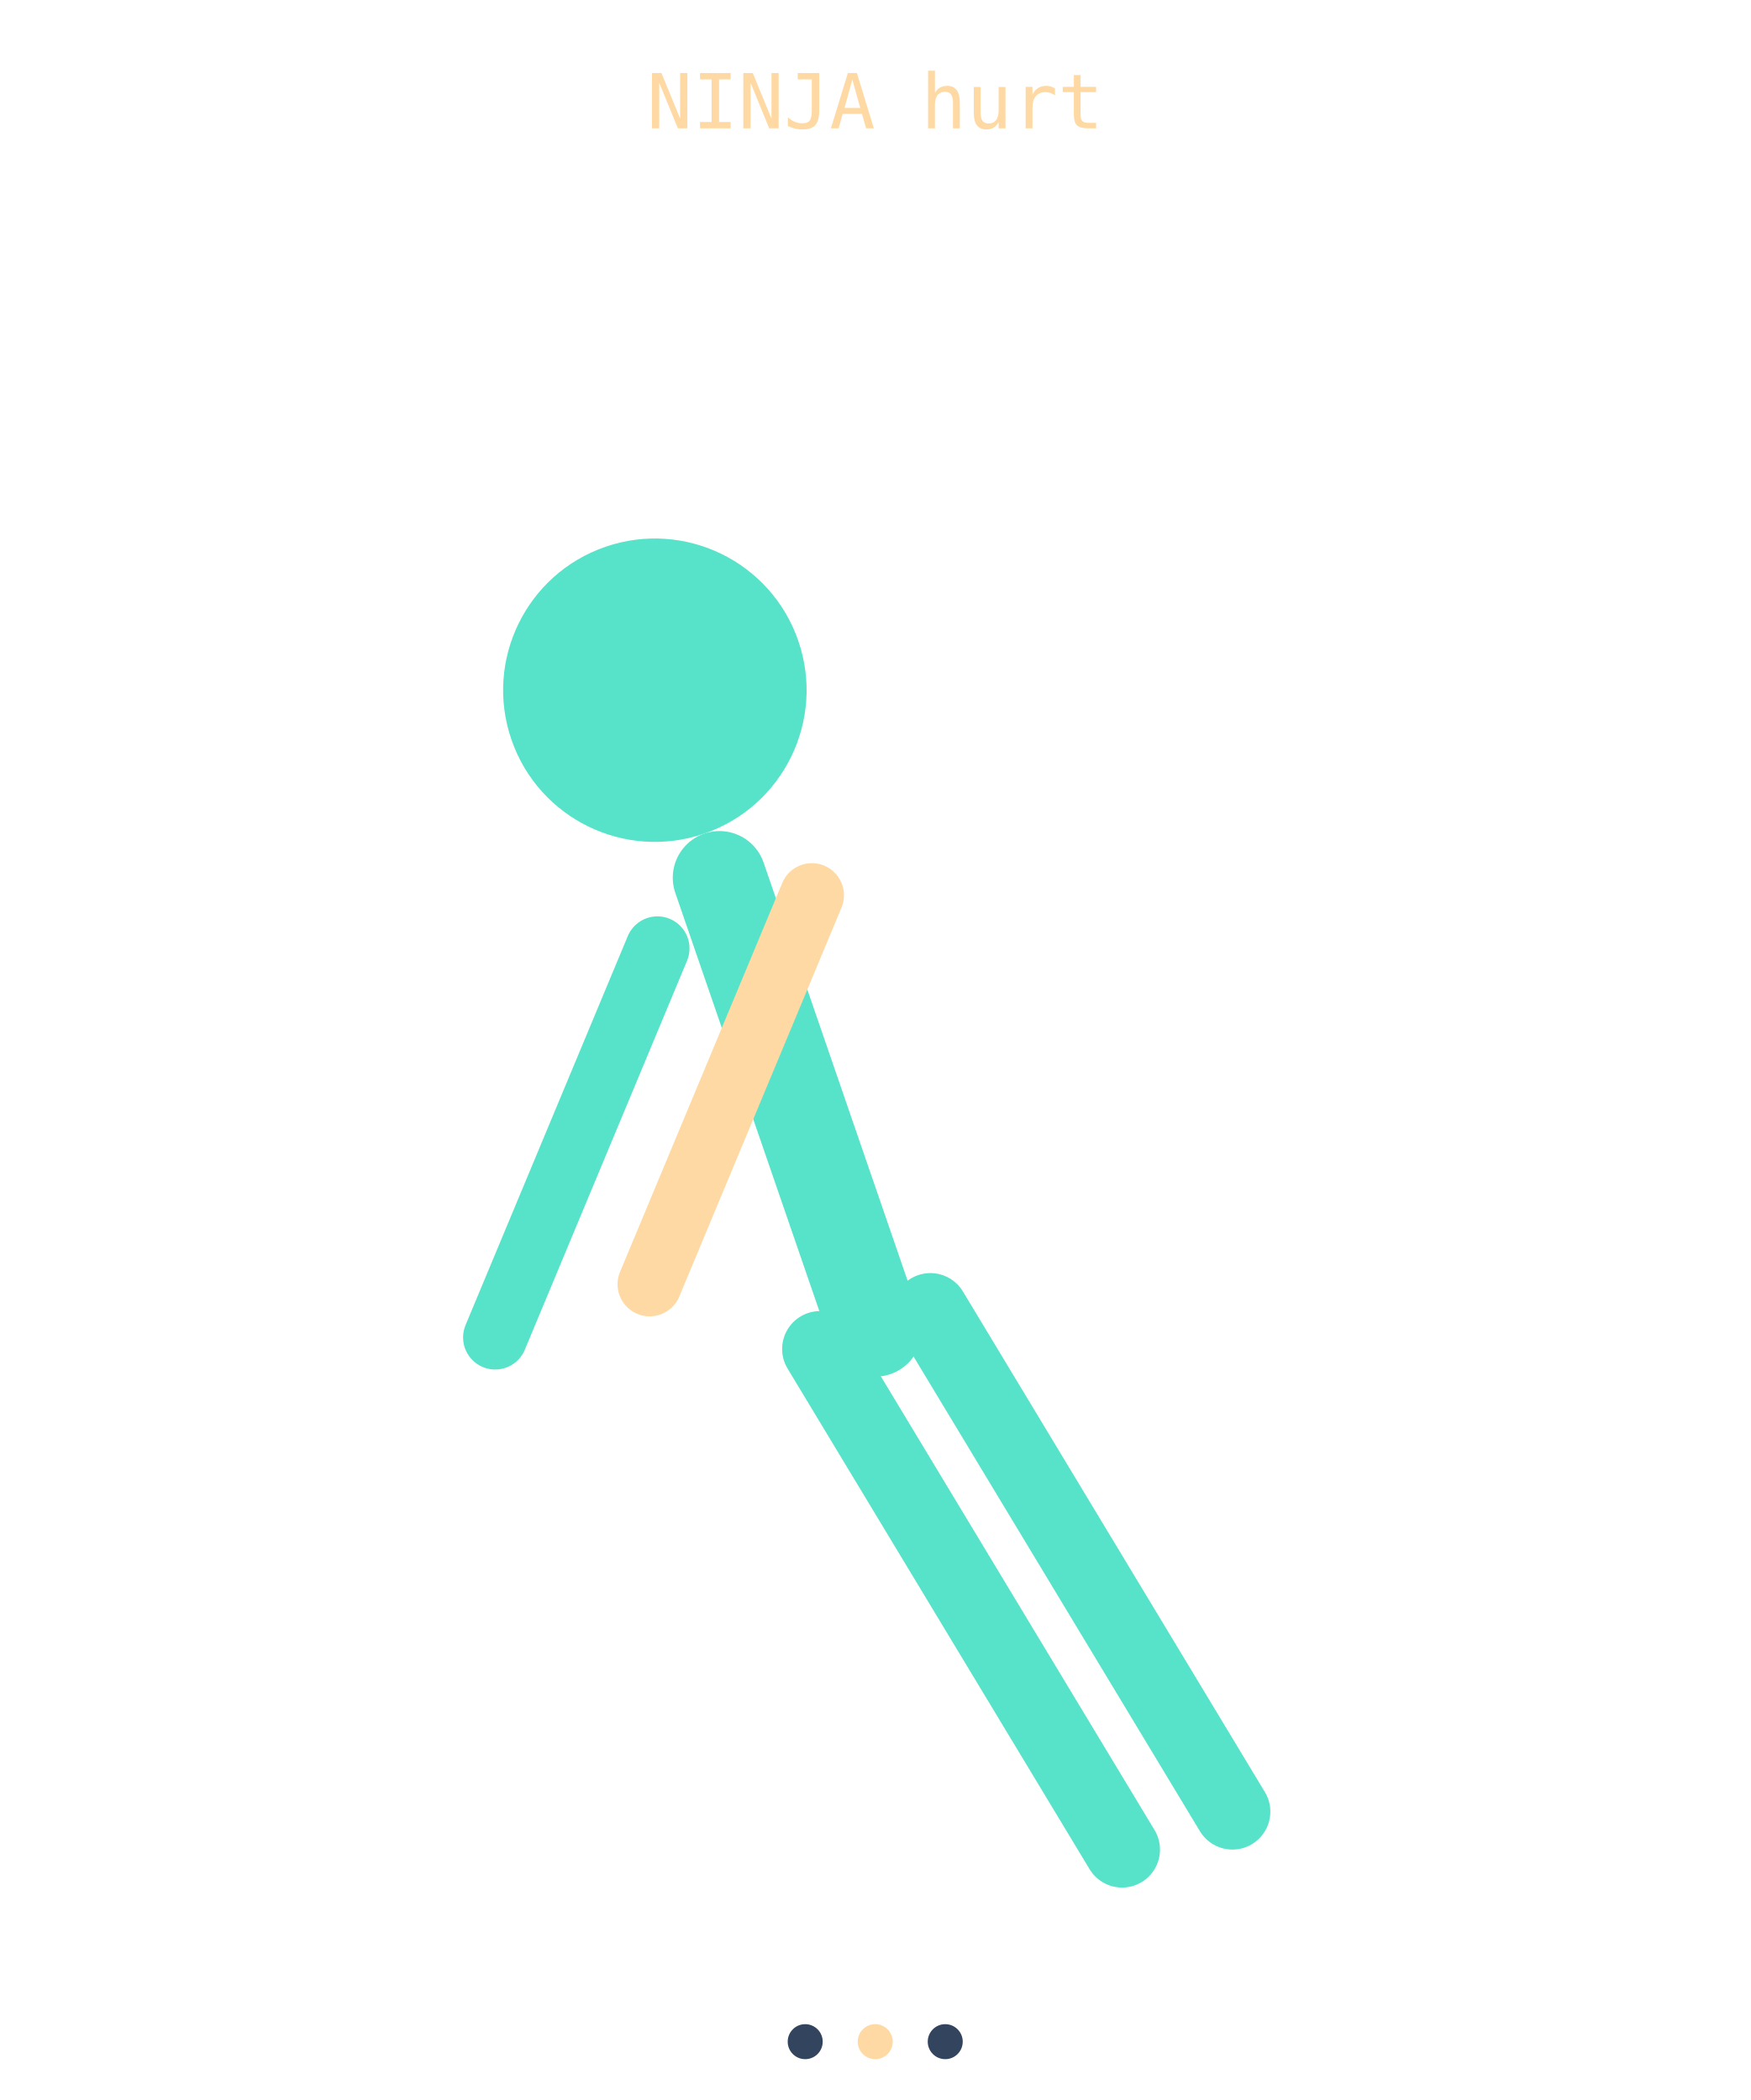
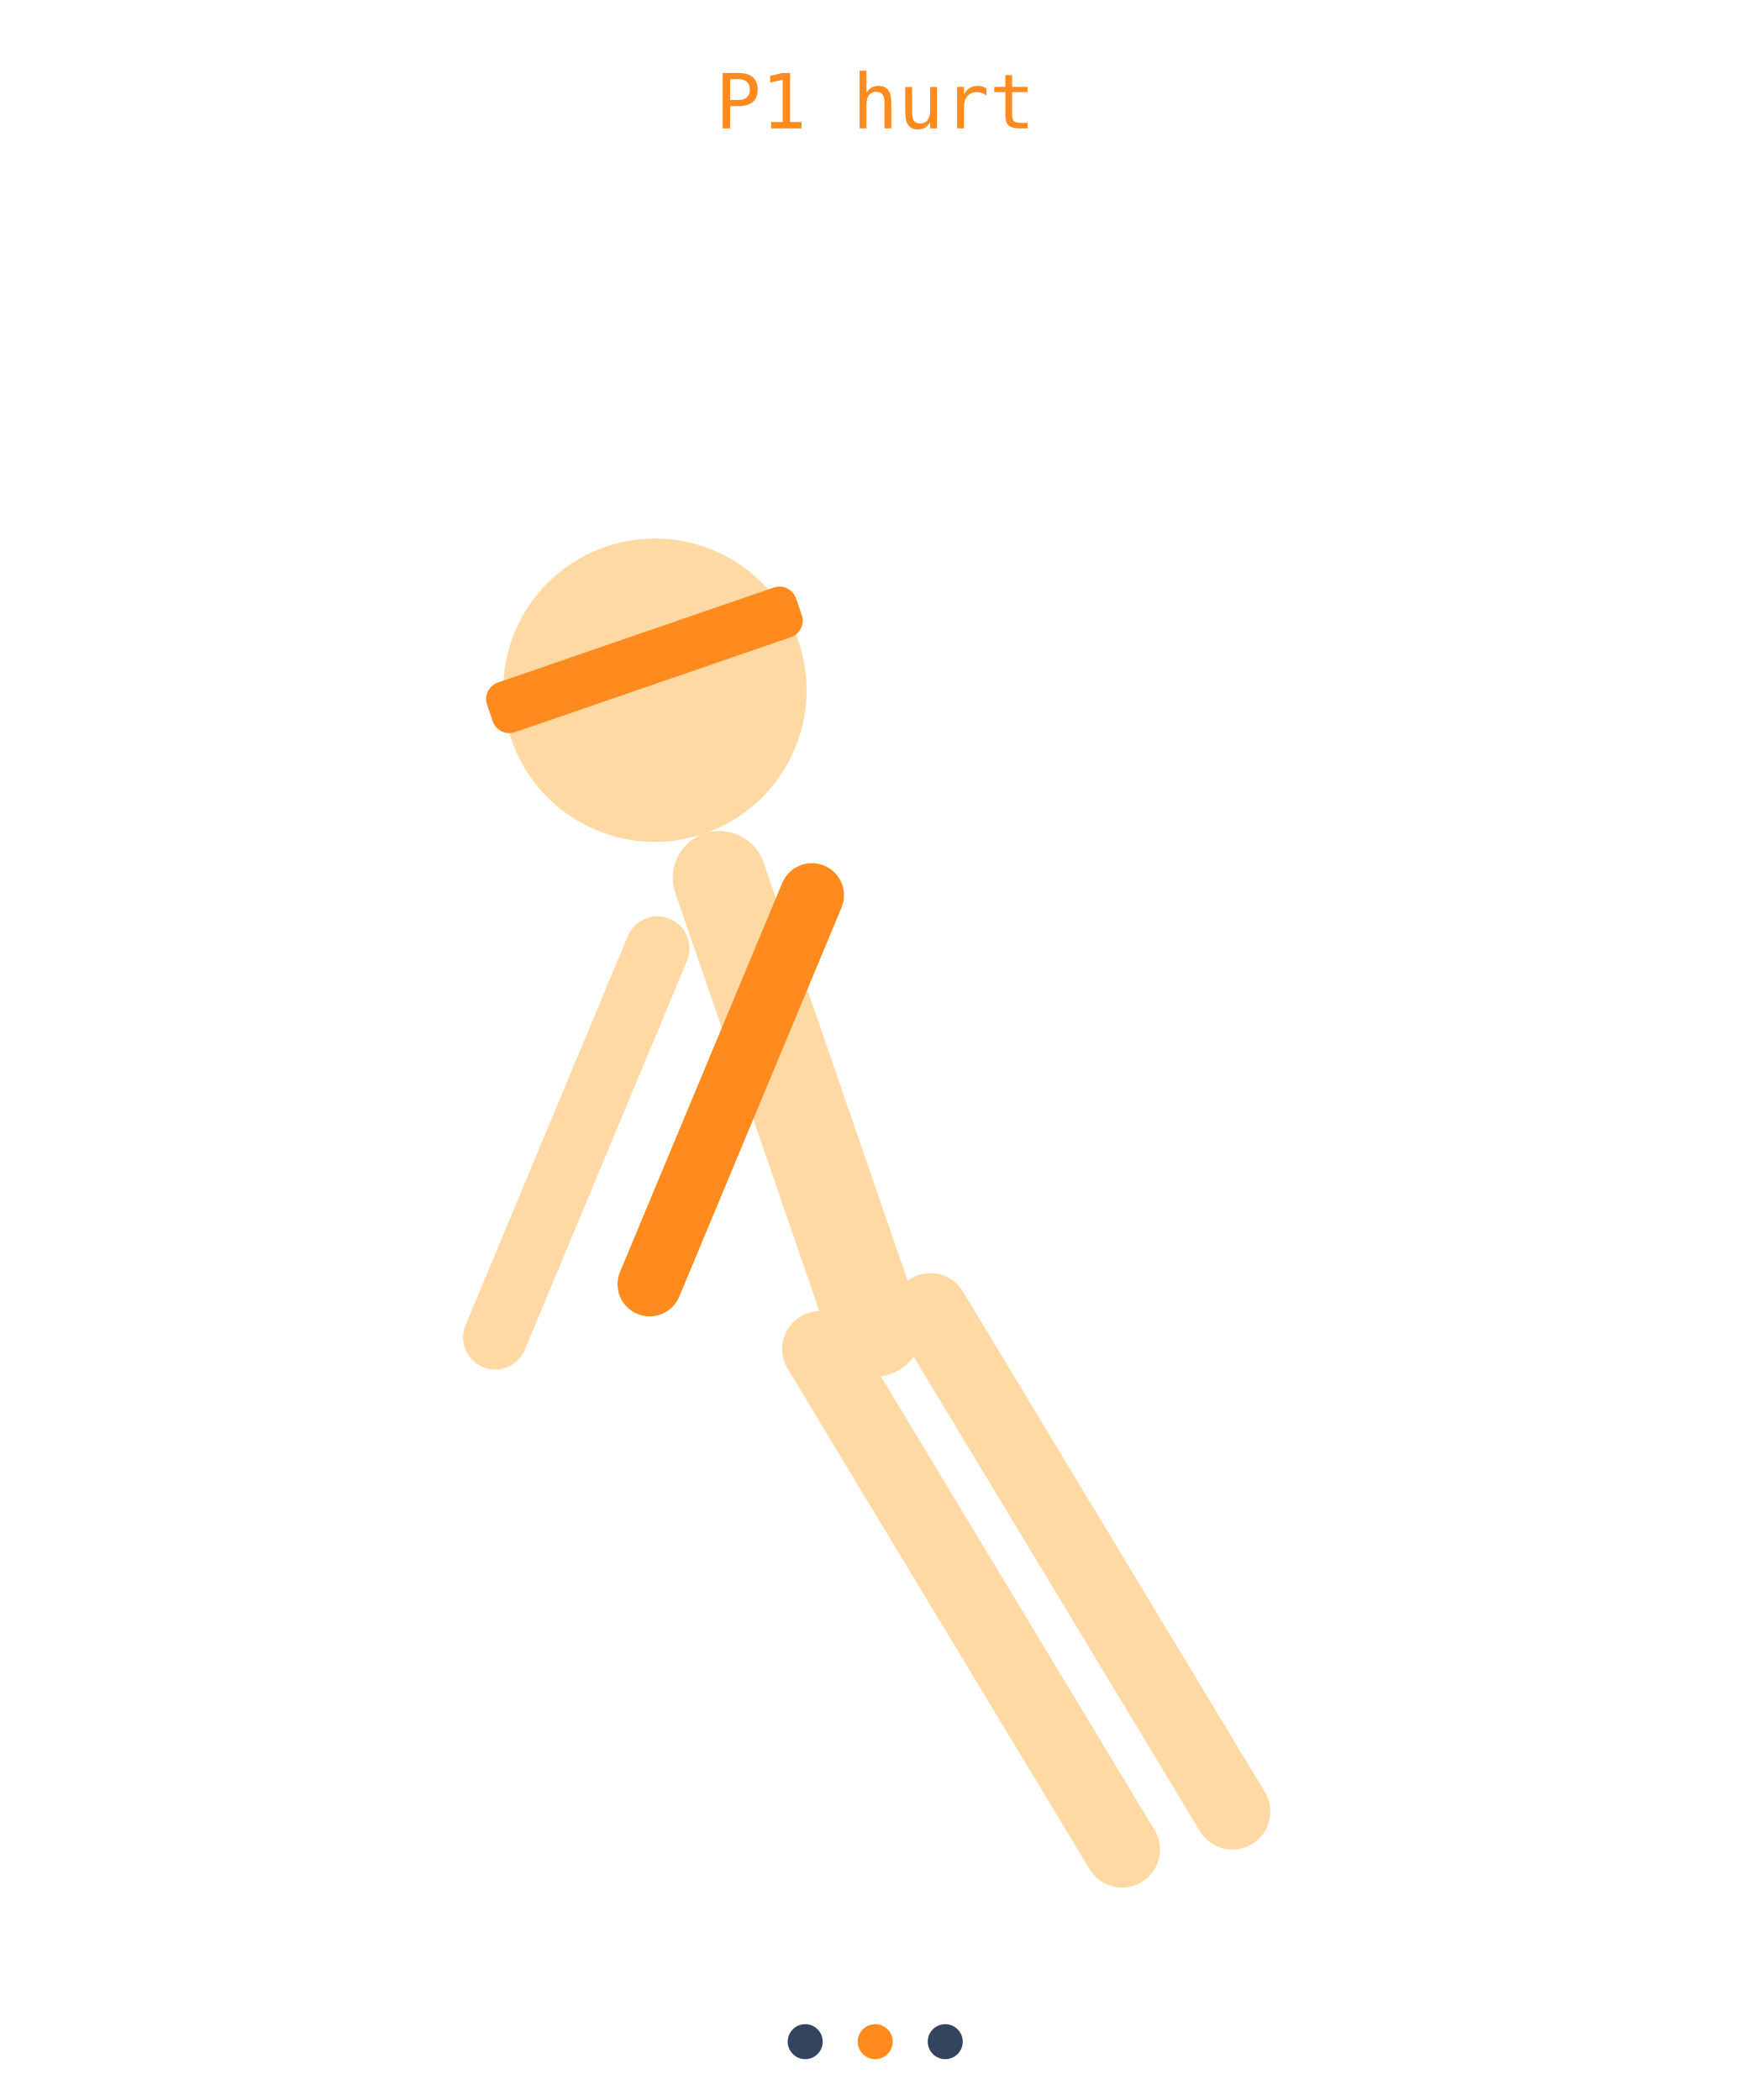
<svg xmlns="http://www.w3.org/2000/svg" viewBox="0 0 300 360" width="300" height="360">
  <g transform="rotate(-19 150 228)">
-     <line x1="140" y1="228" x2="161" y2="326" stroke="#56e3c9" stroke-width="13" stroke-linecap="round" />
-     <line x1="160" y1="228" x2="181" y2="326" stroke="#56e3c9" stroke-width="13" stroke-linecap="round" />
-     <line x1="150" y1="146" x2="150" y2="228" stroke="#56e3c9" stroke-width="16" stroke-linecap="round" />
-     <line x1="136" y1="154" x2="88" y2="208" stroke="#56e3c9" stroke-width="11" stroke-linecap="round" />
-     <line x1="164" y1="154" x2="116" y2="208" stroke="#ffd9a3" stroke-width="11" stroke-linecap="round" />
-     <circle cx="150" cy="112" r="26" fill="#56e3c9" />
+     <line x1="140" y1="228" x2="161" y2="326" stroke="#ffd9a3" stroke-width="13" stroke-linecap="round" />
+     <line x1="160" y1="228" x2="181" y2="326" stroke="#ffd9a3" stroke-width="13" stroke-linecap="round" />
+     <line x1="150" y1="146" x2="150" y2="228" stroke="#ffd9a3" stroke-width="16" stroke-linecap="round" />
+     <line x1="136" y1="154" x2="88" y2="208" stroke="#ffd9a3" stroke-width="11" stroke-linecap="round" />
+     <line x1="164" y1="154" x2="116" y2="208" stroke="#ff8a1e" stroke-width="11" stroke-linecap="round" />
+     <circle cx="150" cy="112" r="26" fill="#ffd9a3" />
+     <rect x="122" y="102" width="56" height="9" rx="3" fill="#ff8a1e" />
  </g>
-   <text x="150" y="22" text-anchor="middle" font-family="monospace" font-size="13" fill="#ffd9a3">NINJA hurt</text>
+   <text x="150" y="22" text-anchor="middle" font-family="monospace" font-size="13" fill="#ff8a1e">P1 hurt</text>
  <circle cx="138" cy="350" r="3" fill="#33445f" />
-   <circle cx="150" cy="350" r="3" fill="#ffd9a3" />
+   <circle cx="150" cy="350" r="3" fill="#ff8a1e" />
  <circle cx="162" cy="350" r="3" fill="#33445f" />
</svg>
